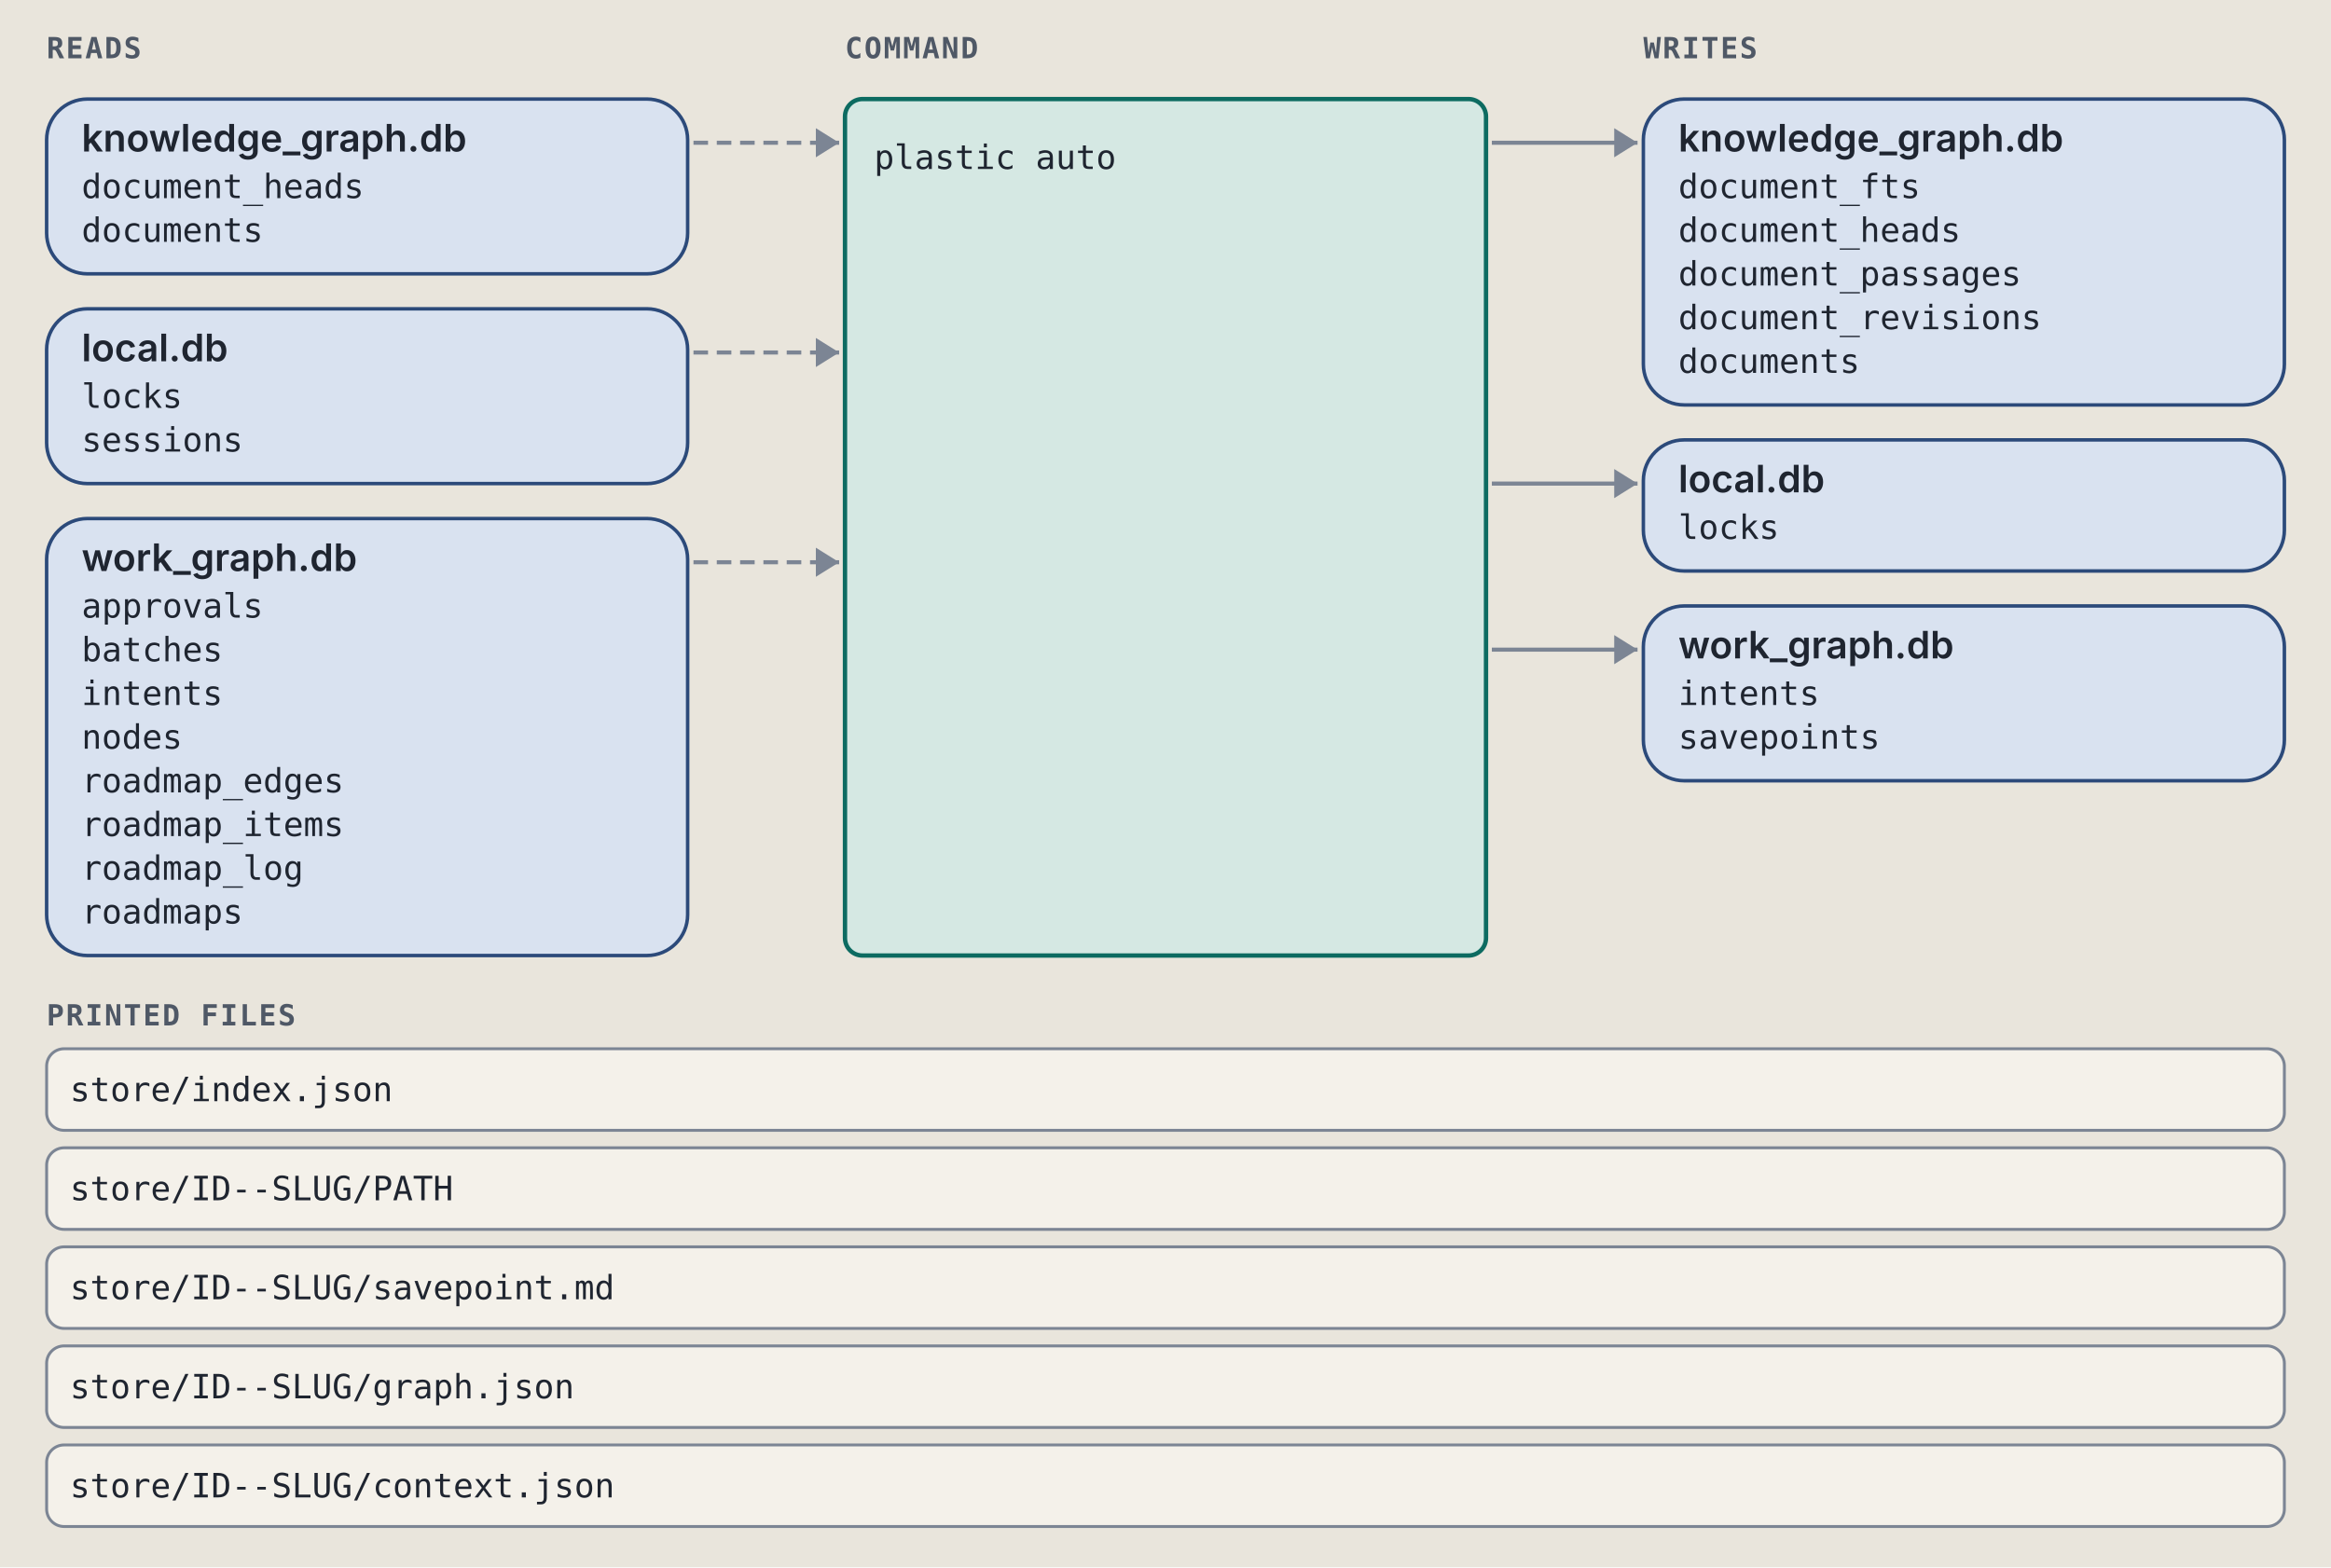
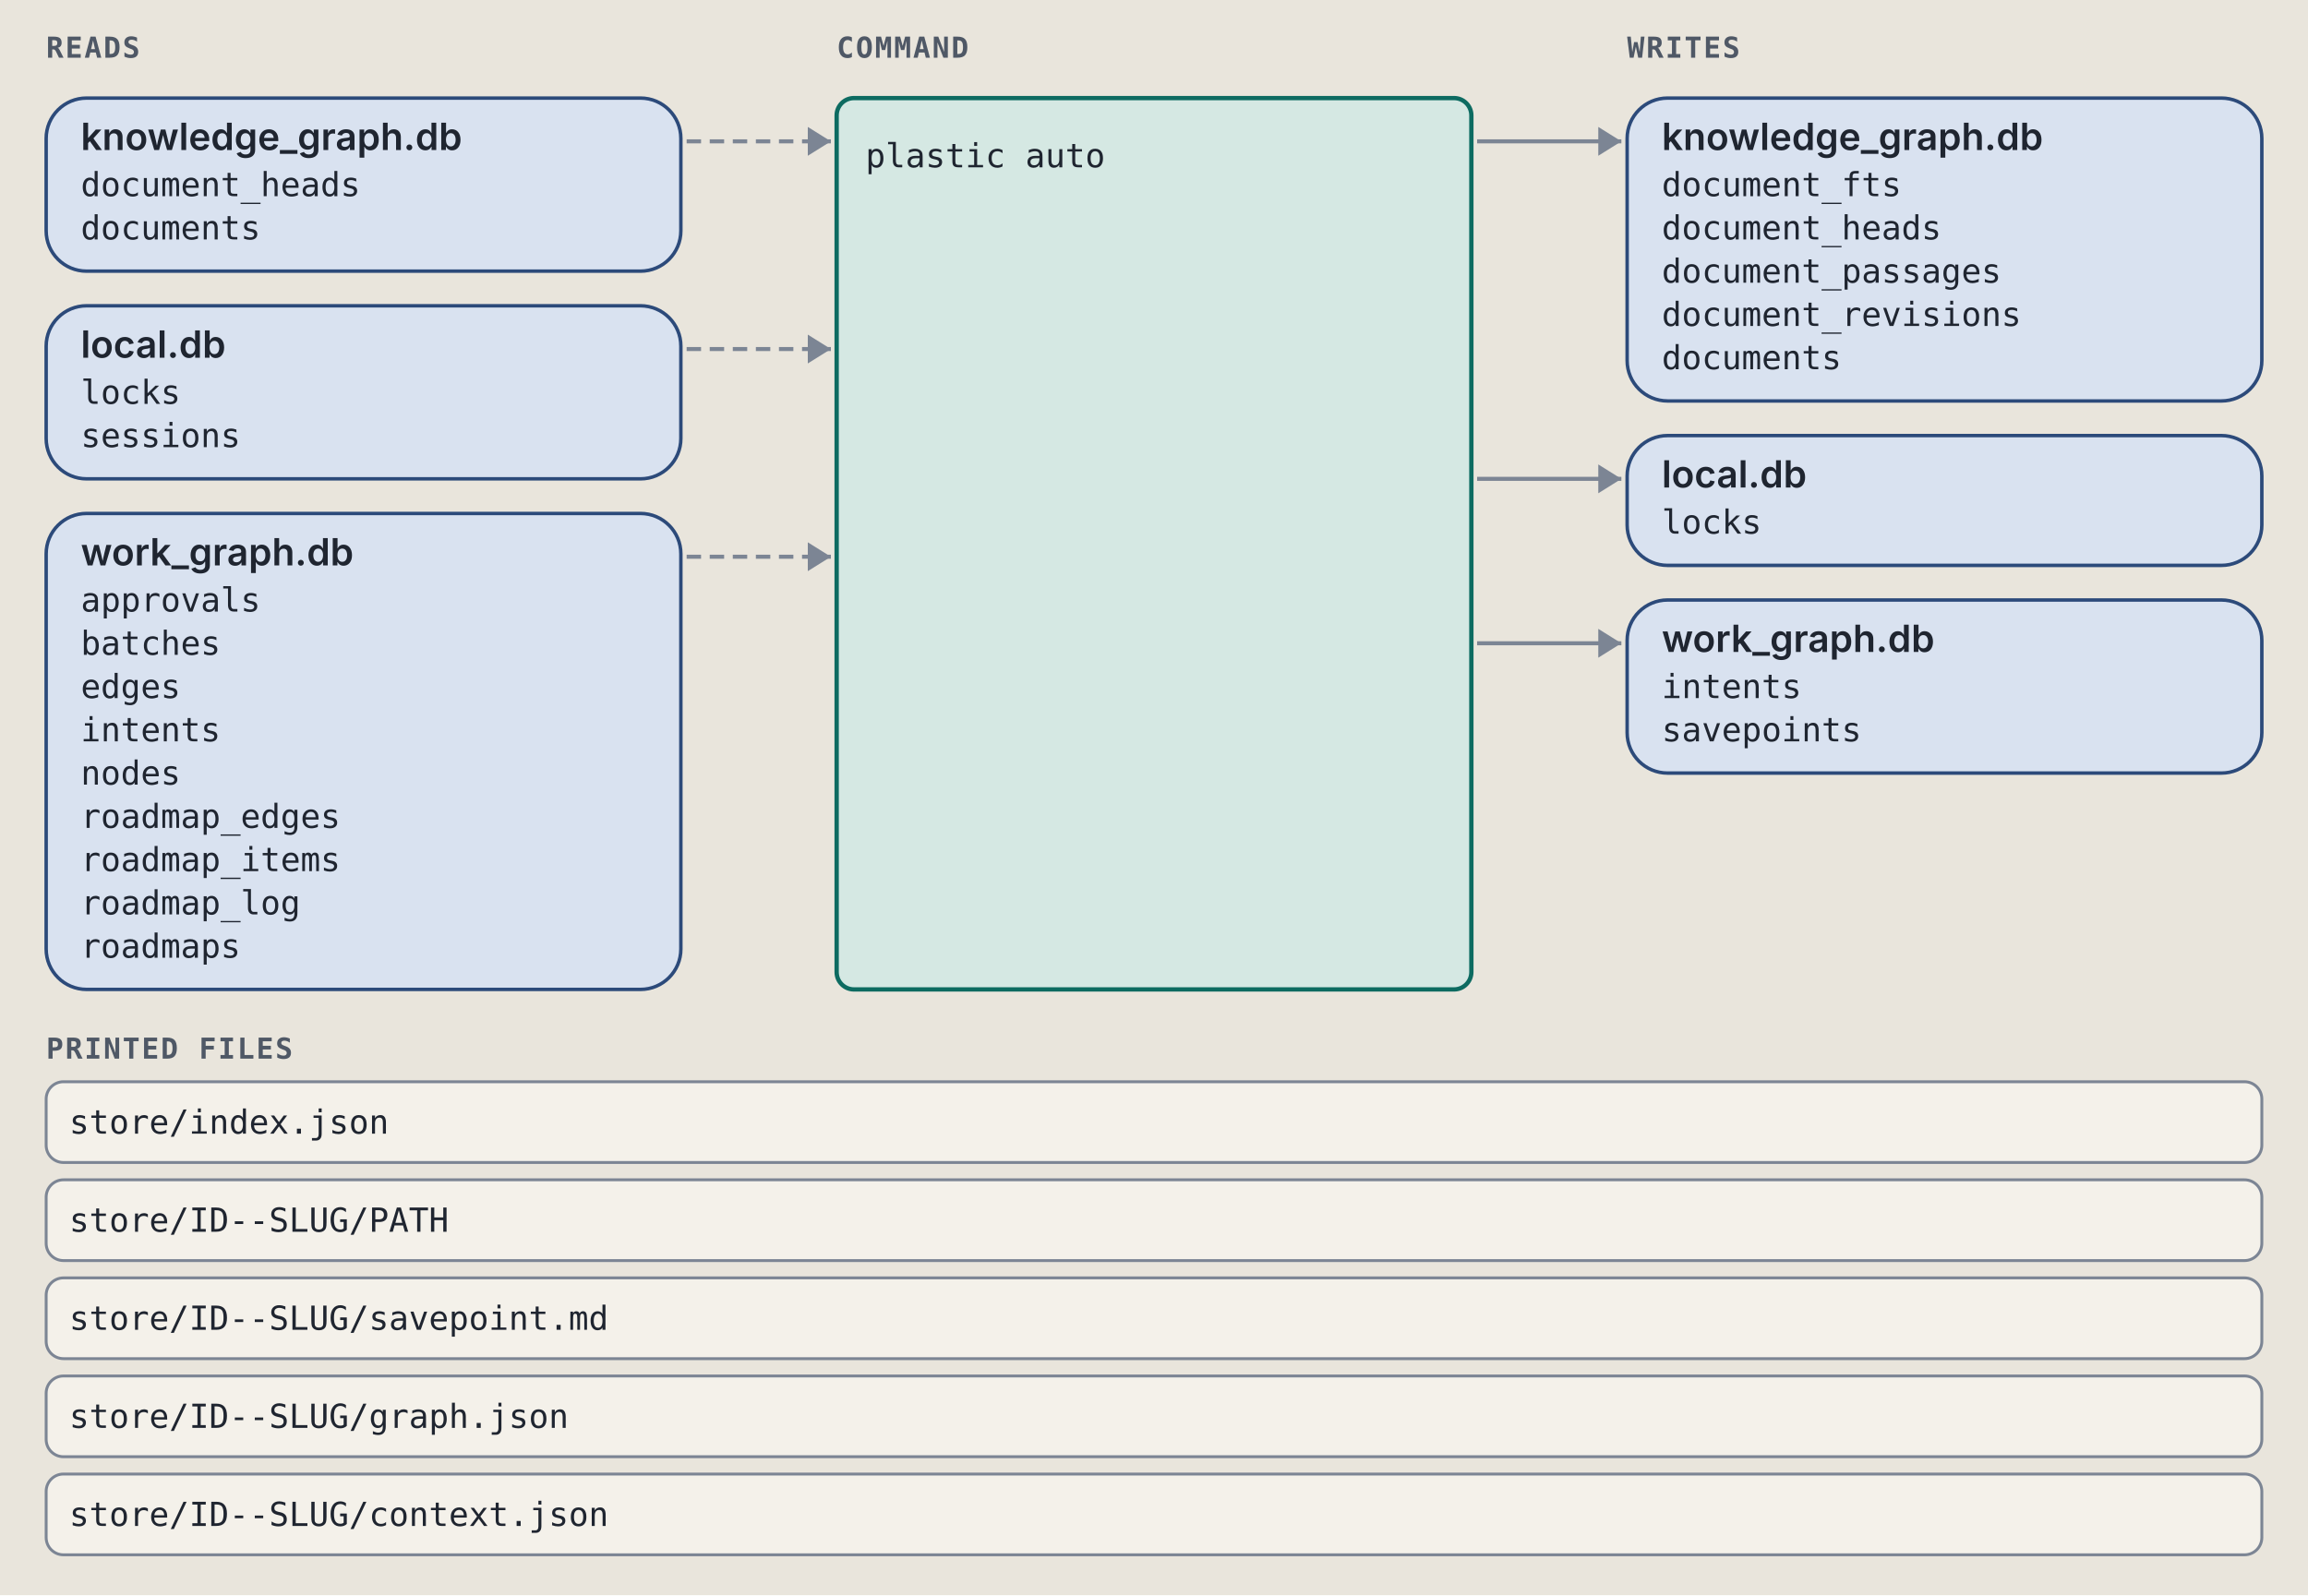
- <svg xmlns="http://www.w3.org/2000/svg" viewBox="0 0 800 538" width="800" height="538" role="img" xml:space="preserve">
+ <svg xmlns="http://www.w3.org/2000/svg" viewBox="0 0 800 553" width="800" height="553" role="img" xml:space="preserve">
  <style>.ground { fill: #e9e5dc; }
.card { fill: #f4f1ea; stroke: #7c8594; stroke-width: 1; }
.lane-code { fill: #d5e8e3; stroke: #0d6b61; stroke-width: 1.5; }
.lane-agent { fill: #f1e2c7; stroke: #9a5508; stroke-width: 1.5; }
.stop-refusal { fill: #e4dcf5; stroke: #5b35b0; stroke-width: 1.2; }
.stop-failure { fill: #f4d9d4; stroke: #a8261b; stroke-width: 1.2; }
.end { fill: #d9e2f0; stroke: #2c4a7a; stroke-width: 1.2; }
.wire { fill: none; stroke: #7c8594; stroke-width: 1.4; }
.wire-read { fill: none; stroke: #7c8594; stroke-width: 1.4; stroke-dasharray: 5 3; }
.wire-refusal { fill: none; stroke: #5b35b0; stroke-width: 1.2; stroke-dasharray: 4 3; }
.wire-failure { fill: none; stroke: #a8261b; stroke-width: 1.2; stroke-dasharray: 4 3; }
.head { fill: #7c8594; }
.t { fill: #1f2530; font: 12px "IBM Plex Sans", system-ui, -apple-system, "Segoe UI", sans-serif; }
.tb { fill: #1f2530; font: 600 13px "IBM Plex Sans", system-ui, -apple-system, "Segoe UI", sans-serif; }
.tm { fill: #1f2530; font: 11.5px "IBM Plex Mono", ui-monospace, Menlo, Consolas, monospace; }
.tag { font: 600 10px "IBM Plex Mono", ui-monospace, Menlo, Consolas, monospace; letter-spacing: .06em; }
.tag-code { fill: #0d6b61; } .tag-agent { fill: #9a5508; } .tag-refusal { fill: #5b35b0; }
.tag-failure { fill: #a8261b; } .tag-end { fill: #2c4a7a; } .tag-muted { fill: #4f5866; }
.tm.tag-muted { font-size: 10.5px; }
.db { fill: #d9e2f0; stroke: #2c4a7a; stroke-width: 1.2; }
.codebox { fill: #f4f1ea; stroke: #7c8594; stroke-width: 1; }
.cx { fill: #1f2530; font: 12px "IBM Plex Mono", ui-monospace, Menlo, Consolas, monospace; white-space: pre; }
.cx-n { fill: #4f5866; font: 11px "IBM Plex Mono", ui-monospace, Menlo, Consolas, monospace; }
.cx-k { fill: #5b35b0; } .cx-s { fill: #9a5508; } .cx-y { fill: #0d6b61; }
.cx-w { fill: #2c4a7a; font-weight: 600; } .cx-t { fill: #a8261b; } .cx-c { fill: #4f5866; font-style: italic; }
.badge { fill: #2c4a7a; } .badge-t { fill: #e9e5dc; font: 600 11px "IBM Plex Mono", ui-monospace, Menlo, Consolas, monospace; }
.bracket { fill: none; stroke: #2c4a7a; stroke-width: 1.4; }
.term { fill: #16191e; stroke: #7c8594; stroke-width: 1; }
.term-t { fill: #e6e2d8; font: 12px "IBM Plex Mono", ui-monospace, Menlo, Consolas, monospace; }
.term-p { fill: #8fd18f; font: 12px "IBM Plex Mono", ui-monospace, Menlo, Consolas, monospace; }
.term-m { fill: #a3abb6; font: 12px "IBM Plex Mono", ui-monospace, Menlo, Consolas, monospace; }
.big { font: 700 36px "IBM Plex Mono", ui-monospace, Menlo, Consolas, monospace; }

@media (prefers-color-scheme: dark) {
.ground { fill: #171a1f; }
.card { fill: #20242b; stroke: #8a93a2; stroke-width: 1; }
.lane-code { fill: #173a36; stroke: #5cc4b4; stroke-width: 1.5; }
.lane-agent { fill: #3d2e17; stroke: #e5a95a; stroke-width: 1.5; }
.stop-refusal { fill: #2d2445; stroke: #b59cf2; stroke-width: 1.2; }
.stop-failure { fill: #45211e; stroke: #f2958a; stroke-width: 1.2; }
.end { fill: #1f2c42; stroke: #97b6e8; stroke-width: 1.2; }
.wire { fill: none; stroke: #8a93a2; stroke-width: 1.4; }
.wire-read { fill: none; stroke: #8a93a2; stroke-width: 1.4; stroke-dasharray: 5 3; }
.wire-refusal { fill: none; stroke: #b59cf2; stroke-width: 1.2; stroke-dasharray: 4 3; }
.wire-failure { fill: none; stroke: #f2958a; stroke-width: 1.2; stroke-dasharray: 4 3; }
.head { fill: #8a93a2; }
.t { fill: #e8e4da; font: 12px "IBM Plex Sans", system-ui, -apple-system, "Segoe UI", sans-serif; }
.tb { fill: #e8e4da; font: 600 13px "IBM Plex Sans", system-ui, -apple-system, "Segoe UI", sans-serif; }
.tm { fill: #e8e4da; font: 11.5px "IBM Plex Mono", ui-monospace, Menlo, Consolas, monospace; }
.tag { font: 600 10px "IBM Plex Mono", ui-monospace, Menlo, Consolas, monospace; letter-spacing: .06em; }
.tag-code { fill: #5cc4b4; } .tag-agent { fill: #e5a95a; } .tag-refusal { fill: #b59cf2; }
.tag-failure { fill: #f2958a; } .tag-end { fill: #97b6e8; } .tag-muted { fill: #b3b9c3; }
.tm.tag-muted { font-size: 10.5px; }
.db { fill: #1f2c42; stroke: #97b6e8; stroke-width: 1.2; }
.codebox { fill: #20242b; stroke: #8a93a2; stroke-width: 1; }
.cx { fill: #e8e4da; font: 12px "IBM Plex Mono", ui-monospace, Menlo, Consolas, monospace; white-space: pre; }
.cx-n { fill: #b3b9c3; font: 11px "IBM Plex Mono", ui-monospace, Menlo, Consolas, monospace; }
.cx-k { fill: #b59cf2; } .cx-s { fill: #e5a95a; } .cx-y { fill: #5cc4b4; }
.cx-w { fill: #97b6e8; font-weight: 600; } .cx-t { fill: #f2958a; } .cx-c { fill: #b3b9c3; font-style: italic; }
.badge { fill: #97b6e8; } .badge-t { fill: #171a1f; font: 600 11px "IBM Plex Mono", ui-monospace, Menlo, Consolas, monospace; }
.bracket { fill: none; stroke: #97b6e8; stroke-width: 1.4; }
.term { fill: #16191e; stroke: #8a93a2; stroke-width: 1; }
.term-t { fill: #e6e2d8; font: 12px "IBM Plex Mono", ui-monospace, Menlo, Consolas, monospace; }
.term-p { fill: #8fd18f; font: 12px "IBM Plex Mono", ui-monospace, Menlo, Consolas, monospace; }
.term-m { fill: #a3abb6; font: 12px "IBM Plex Mono", ui-monospace, Menlo, Consolas, monospace; }
.big { font: 700 36px "IBM Plex Mono", ui-monospace, Menlo, Consolas, monospace; }
}</style>
  <rect width="100%" height="100%" class="ground" />
  <text x="16" y="20" class="tag tag-muted" text-anchor="start">READS</text>
  <text x="290" y="20" class="tag tag-muted" text-anchor="start">COMMAND</text>
  <text x="564" y="20" class="tag tag-muted" text-anchor="start">WRITES</text>
  <rect x="16" y="34" width="220" height="60" rx="14" class="db" />
  <text x="28" y="52" class="tb" text-anchor="start">knowledge_graph.db</text>
  <text x="28" y="68" class="tm" text-anchor="start">document_heads</text>
  <text x="28" y="83" class="tm" text-anchor="start">documents</text>
  <path d="M 238 49 L 288 49" class="wire-read" />
  <path d="M 280 44 L 288 49 L 280 54 Z" class="head" />
  <rect x="16" y="106" width="220" height="60" rx="14" class="db" />
  <text x="28" y="124" class="tb" text-anchor="start">local.db</text>
  <text x="28" y="140" class="tm" text-anchor="start">locks</text>
  <text x="28" y="155" class="tm" text-anchor="start">sessions</text>
  <path d="M 238 121 L 288 121" class="wire-read" />
  <path d="M 280 116 L 288 121 L 280 126 Z" class="head" />
-   <rect x="16" y="178" width="220" height="150" rx="14" class="db" />
+   <rect x="16" y="178" width="220" height="165" rx="14" class="db" />
  <text x="28" y="196" class="tb" text-anchor="start">work_graph.db</text>
  <text x="28" y="212" class="tm" text-anchor="start">approvals</text>
  <text x="28" y="227" class="tm" text-anchor="start">batches</text>
-   <text x="28" y="242" class="tm" text-anchor="start">intents</text>
-   <text x="28" y="257" class="tm" text-anchor="start">nodes</text>
-   <text x="28" y="272" class="tm" text-anchor="start">roadmap_edges</text>
-   <text x="28" y="287" class="tm" text-anchor="start">roadmap_items</text>
-   <text x="28" y="302" class="tm" text-anchor="start">roadmap_log</text>
-   <text x="28" y="317" class="tm" text-anchor="start">roadmaps</text>
+   <text x="28" y="242" class="tm" text-anchor="start">edges</text>
+   <text x="28" y="257" class="tm" text-anchor="start">intents</text>
+   <text x="28" y="272" class="tm" text-anchor="start">nodes</text>
+   <text x="28" y="287" class="tm" text-anchor="start">roadmap_edges</text>
+   <text x="28" y="302" class="tm" text-anchor="start">roadmap_items</text>
+   <text x="28" y="317" class="tm" text-anchor="start">roadmap_log</text>
+   <text x="28" y="332" class="tm" text-anchor="start">roadmaps</text>
  <path d="M 238 193 L 288 193" class="wire-read" />
  <path d="M 280 188 L 288 193 L 280 198 Z" class="head" />
  <rect x="564" y="34" width="220" height="105" rx="14" class="db" />
  <text x="576" y="52" class="tb" text-anchor="start">knowledge_graph.db</text>
  <text x="576" y="68" class="tm" text-anchor="start">document_fts</text>
  <text x="576" y="83" class="tm" text-anchor="start">document_heads</text>
  <text x="576" y="98" class="tm" text-anchor="start">document_passages</text>
  <text x="576" y="113" class="tm" text-anchor="start">document_revisions</text>
  <text x="576" y="128" class="tm" text-anchor="start">documents</text>
  <path d="M 512 49 L 562 49" class="wire" />
  <path d="M 554 44 L 562 49 L 554 54 Z" class="head" />
  <rect x="564" y="151" width="220" height="45" rx="14" class="db" />
  <text x="576" y="169" class="tb" text-anchor="start">local.db</text>
  <text x="576" y="185" class="tm" text-anchor="start">locks</text>
  <path d="M 512 166 L 562 166" class="wire" />
  <path d="M 554 161 L 562 166 L 554 171 Z" class="head" />
  <rect x="564" y="208" width="220" height="60" rx="14" class="db" />
  <text x="576" y="226" class="tb" text-anchor="start">work_graph.db</text>
  <text x="576" y="242" class="tm" text-anchor="start">intents</text>
  <text x="576" y="257" class="tm" text-anchor="start">savepoints</text>
  <path d="M 512 223 L 562 223" class="wire" />
  <path d="M 554 218 L 562 223 L 554 228 Z" class="head" />
-   <rect x="290" y="34" width="220" height="294" rx="6" class="lane-code" />
+   <rect x="290" y="34" width="220" height="309" rx="6" class="lane-code" />
  <text x="300" y="58" class="tm" text-anchor="start">plastic auto</text>
-   <text x="16" y="352" class="tag tag-muted" text-anchor="start">PRINTED FILES</text>
-   <rect x="16" y="360" width="768" height="28" rx="6" class="card" />
-   <text x="24" y="378" class="tm" text-anchor="start">store/index.json</text>
-   <rect x="16" y="394" width="768" height="28" rx="6" class="card" />
-   <text x="24" y="412" class="tm" text-anchor="start">store/ID--SLUG/PATH</text>
-   <rect x="16" y="428" width="768" height="28" rx="6" class="card" />
-   <text x="24" y="446" class="tm" text-anchor="start">store/ID--SLUG/savepoint.md</text>
-   <rect x="16" y="462" width="768" height="28" rx="6" class="card" />
-   <text x="24" y="480" class="tm" text-anchor="start">store/ID--SLUG/graph.json</text>
-   <rect x="16" y="496" width="768" height="28" rx="6" class="card" />
-   <text x="24" y="514" class="tm" text-anchor="start">store/ID--SLUG/context.json</text>
+   <text x="16" y="367" class="tag tag-muted" text-anchor="start">PRINTED FILES</text>
+   <rect x="16" y="375" width="768" height="28" rx="6" class="card" />
+   <text x="24" y="393" class="tm" text-anchor="start">store/index.json</text>
+   <rect x="16" y="409" width="768" height="28" rx="6" class="card" />
+   <text x="24" y="427" class="tm" text-anchor="start">store/ID--SLUG/PATH</text>
+   <rect x="16" y="443" width="768" height="28" rx="6" class="card" />
+   <text x="24" y="461" class="tm" text-anchor="start">store/ID--SLUG/savepoint.md</text>
+   <rect x="16" y="477" width="768" height="28" rx="6" class="card" />
+   <text x="24" y="495" class="tm" text-anchor="start">store/ID--SLUG/graph.json</text>
+   <rect x="16" y="511" width="768" height="28" rx="6" class="card" />
+   <text x="24" y="529" class="tm" text-anchor="start">store/ID--SLUG/context.json</text>
</svg>
